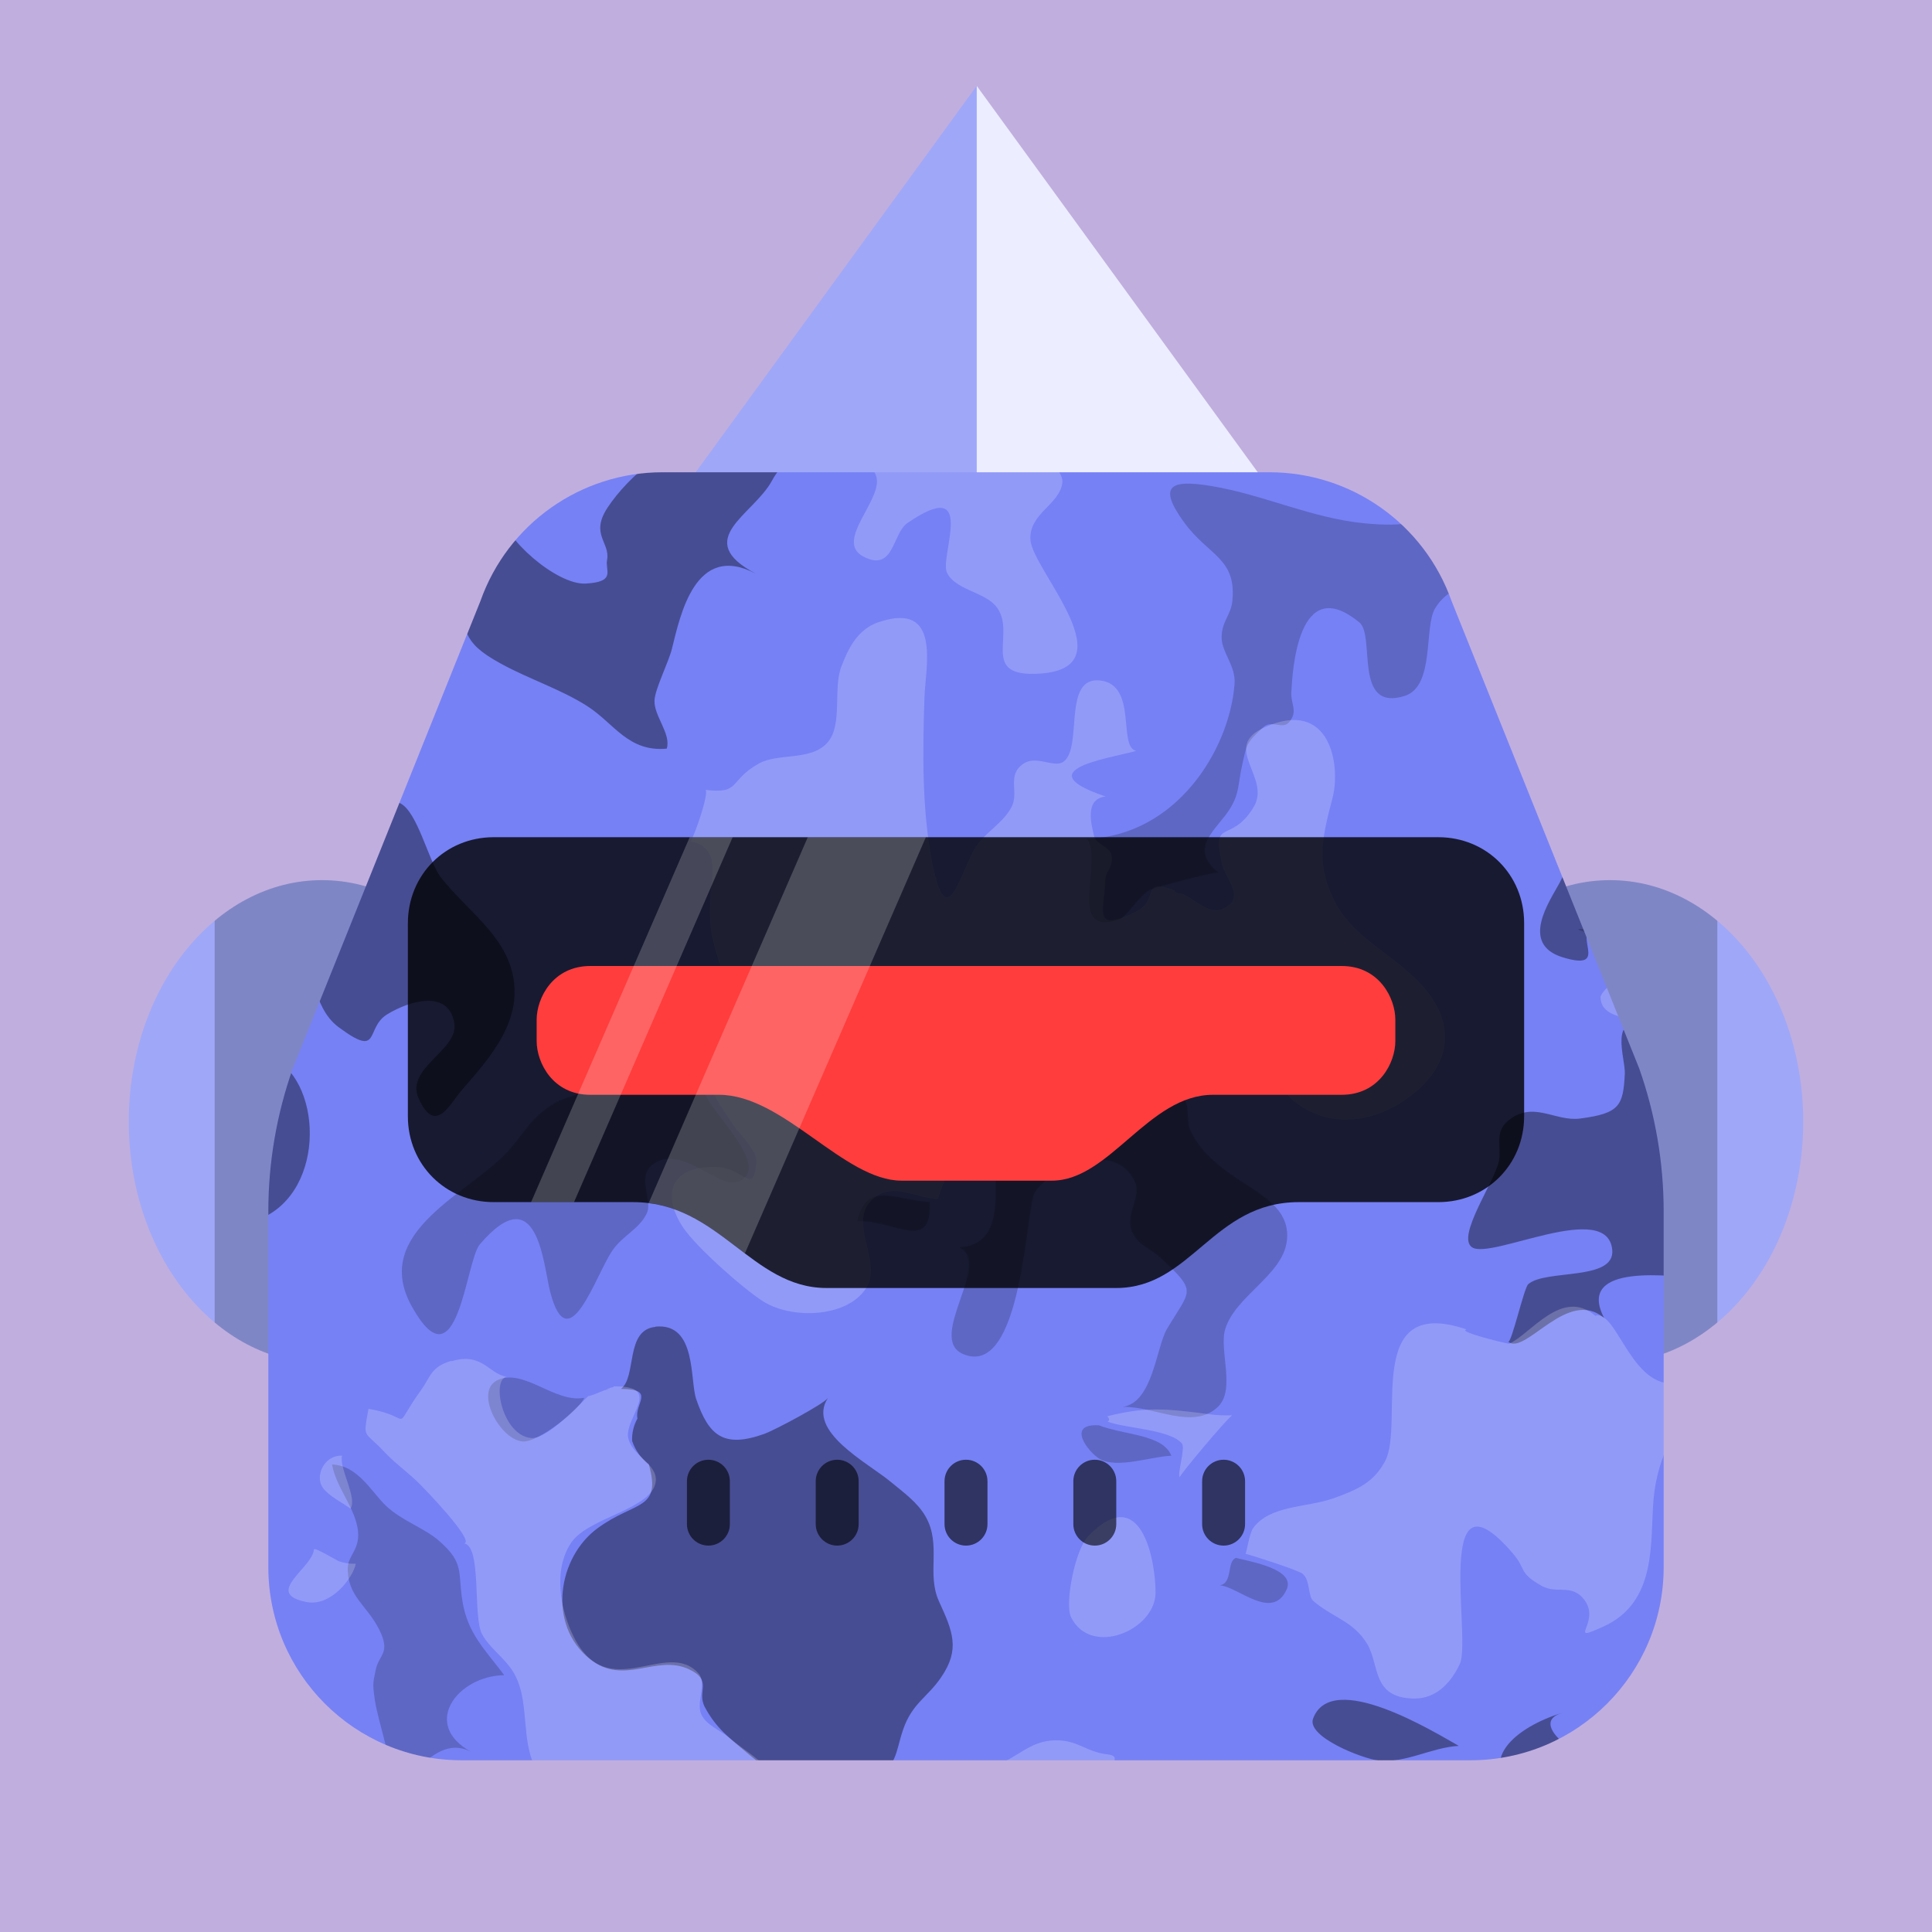
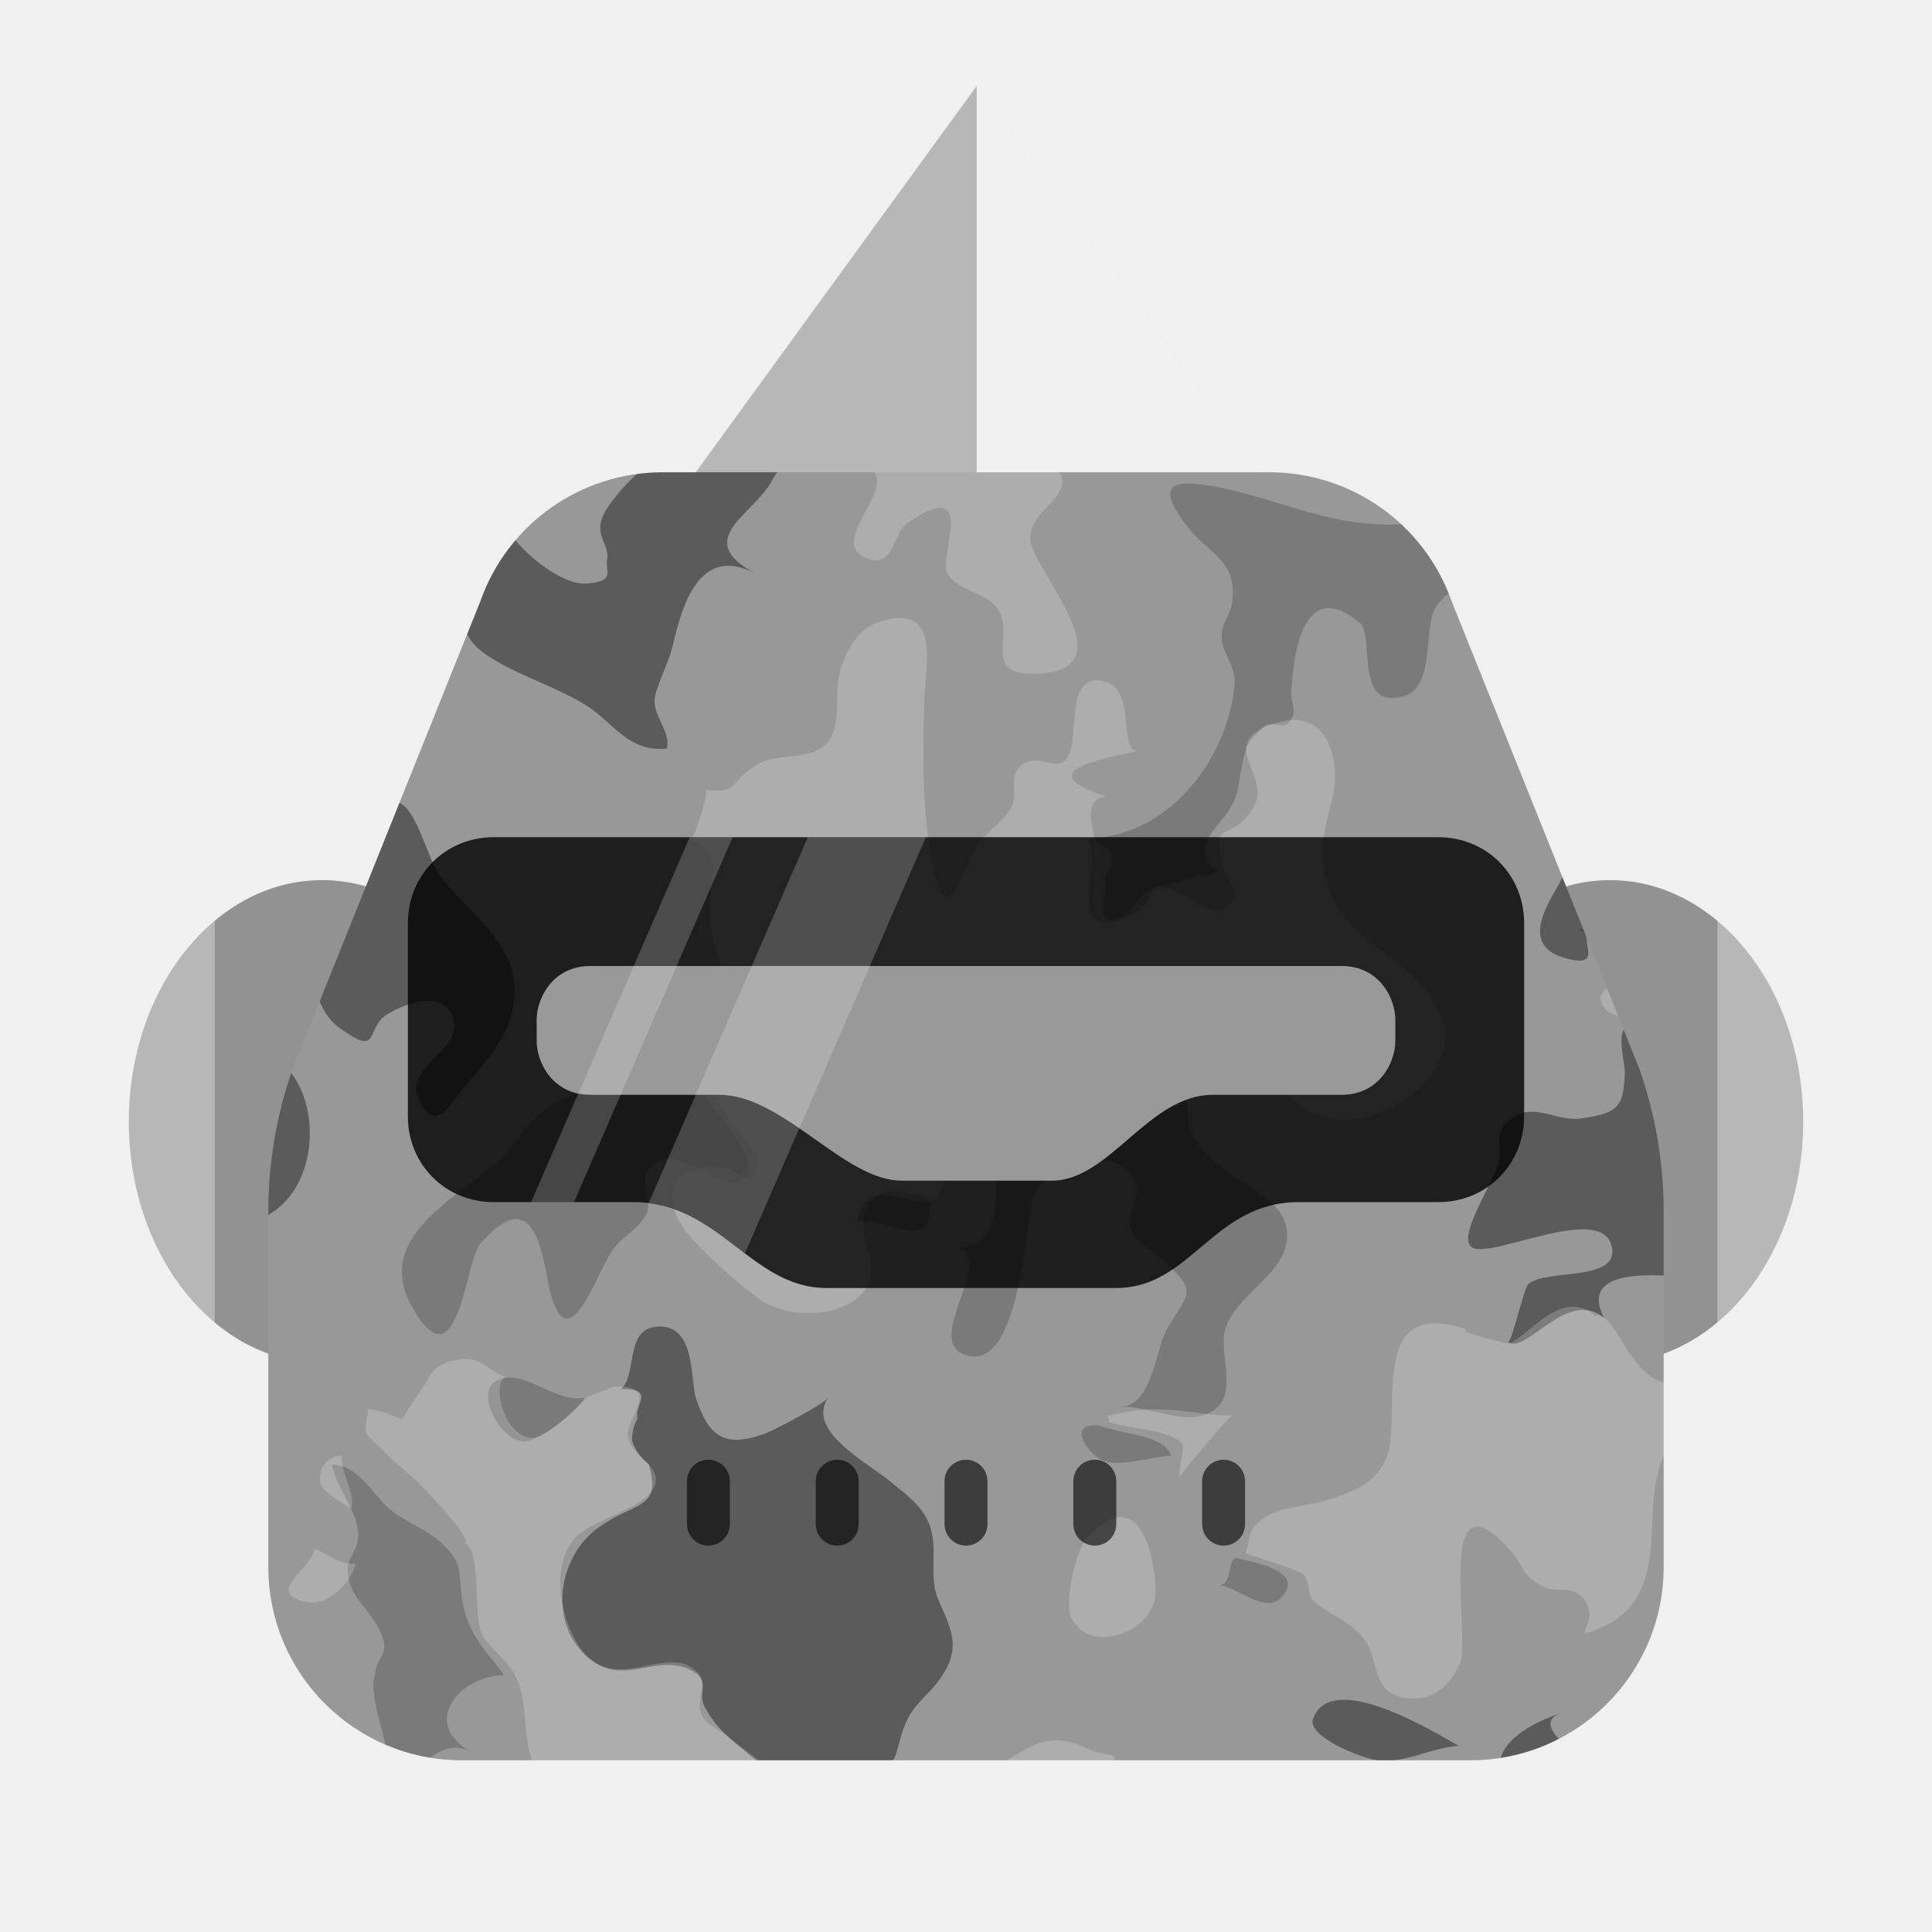
<svg xmlns="http://www.w3.org/2000/svg" viewBox="0 0 180 180" fill="none" shape-rendering="auto" aria-hidden="true">
  <defs>
    <g id="sides-round-1946f71d">
      <mask id="sidesRound-a" style="mask-type:luminance">
        <ellipse cx="144" cy="38.5" rx="18" ry="22.5" fill="white" />
        <ellipse cx="18" cy="22.5" rx="18" ry="22.5" transform="matrix(-1 0 0 1 42 16)" fill="white" />
      </mask>
      <g mask="url(#sidesRound-a)">
-         <path d="M-6 0h180v76H-6z" fill="#7681f5" />
+         <path d="M-6 0h180v76H-6z" fill="#989898" />
        <path d="M-6 0h180v76H-6z" fill="white" fill-opacity=".3" />
        <path fill="black" fill-opacity=".2" d="M14 0h140v76H14z" />
      </g>
    </g>
    <g id="top-pyramid-1946f71d">
      <mask id="topPyramid-a" style="mask-type:luminance">
        <path fill-rule="evenodd" clip-rule="evenodd" d="m42 8.6 32 44H10z" fill="white" />
      </mask>
      <g mask="url(#topPyramid-a)">
-         <path d="M-8 .6H92v52H-8z" fill="#7681f5" />
+         <path d="M-8 .6H92v52H-8z" fill="#989898" />
        <path d="M-8 .6H92v52H-8z" fill="white" fill-opacity=".3" />
        <path fill="white" fill-opacity=".8" d="M42 4.59h30v48H42z" />
      </g>
    </g>
    <g id="texture-camo01-1946f71d">
      <path d="M64.63 133.86c-5.15 0-3.32-2.39-1.95-1.65.64.34 1.1 1.23 1.77 1.49.13.05.12.1.18.16m110.1-3.67c1.4-.3.75 2.84.75 3.56-1.06 0-1.18-.59-1.04-1.3q-.5-.03 0-.05c.21-.94.82-2.05.3-2.24" fill="black" fill-opacity=".2" />
      <path d="M174.52 131.81q-.66-.04 0-.07zM49.94 99.44c2.43.1 3.67 2.58 5.04 3.87 1.49 1.4 3.56 2.05 4.93 3.25 2.38 2.09 1.73 2.84 2.17 5.59.48 3 2.02 4.44 3.9 6.92-4.37.07-7.8 4.61-3.04 7.17-4.36-2.34-6.32 6.5-8.15-1.2-.24-1-.72-2.64-.86-3.62-.25-1.67-.16-1.63.08-2.86.3-1.45 1.43-1.53.31-3.76s-2.96-3.07-2.92-5.72c.02-1.29 1.45-1.85.81-4.19-.5-1.87-1.95-3.53-2.27-5.45m84.23 8.71c1.52.38 5.55 1.07 4.7 2.95-1.36 2.96-4.51-.28-6.23-.4 1.26-.2.62-2.26 1.53-2.56m-12.8-12.35c2.4.93 6 .84 6.76 2.84-1.77.04-5.05 1.24-6.67.3-1.06-.63-3.16-3.3-.1-3.14M65.4 91.56c2.46-1.07 5.3 2.18 8.02 1.67-.26.93-4.25 4.2-5.74 4.07-2.13-.18-4.57-4.74-2.28-5.74m57.7-24.12c2.47-1.14 3.43-3.96 6.16-2.08.58.4.3 2.18.6 2.85.72 1.6 1.68 2.53 3.1 3.67 2.62 2.07 6.43 3.32 5.92 6.82-.44 3.12-4.77 5.06-5.72 8.1-.63 1.96 1.03 5.72-.74 7.32-2.33 2.12-5.78-.08-8.81-.05 2.79-.4 3.1-5.48 4.1-7.23 2.2-3.72 2.9-3.4-.5-6.58-1.13-1.1-2.25-1.14-2.82-2.74-.5-1.45.96-3.03.35-4.4-1.71-3.87-7.67-1.63-9.34 1-.82 1.3-1.13 17.45-6.7 15.02-3.38-1.5 2.82-8.53-.36-9.93 5.69-.32 2.1-8.76 4.08-11.54 2.12-3 3.2-1.7 5.1-.66 2.96 1.6 2.35 1.93 5.6.43m.5 26.63h-.22zm-47.86-1.6c-.2.13-.47 0-.36 0q.16.07.36 0m.28-33c.5-3.07.95-5.04 3.78-3.99.57.2.58 1.6 2.23 2 1.75.41 2.84-1.14 4.44-1.36.78 3.2-2.52 5.51-1.8 8.7.4 1.71 6.45 7.08 3.03 8.27-1.72.61-4.94-3.14-7.5-1.85-2.2 1.12-.33 3.41-.96 4.8-.7 1.48-2.22 2.04-3.2 3.46-1.58 2.3-4.1 10.4-5.8 3.86-.65-2.5-1.13-10.78-6.56-4.42-1.33 1.57-2.04 13.48-6.32 5.8-3.95-7.07 5.6-10.6 9.14-14.7 1.49-1.72 1.94-2.87 3.99-4.17 1.24-.78 3.33-.97 4.3-2 1.43-1.47.92-2.5 1.23-4.4m22.82 17.31c.9-3.8 3.42-2 6.76-1.8.22 4.82-3.3 1.65-6.76 1.8m8.19-8.96c1.26.12 1.28 2.74.45 3.3-1.31.9-2.2-2.91-.45-3.3m59.35-18.07c-1.53-.42 2.62-.23 2.1.93-.77-.1-1.36-.73-2.1-.93M163.48 1c1.63-.2 10.52-1.77 12-.5 1.16 1.02 0 5.65 0 6.97-3.3.15-4.63-9.1-8.54-3.9-2.24 3 1.2 7.63-1.33 10.8-3.15 4-10.2.9-12.9 5.3-1.07 1.76 0 7.29-2.85 8.17-4.8 1.5-2.7-5.59-4.2-6.84-5.72-4.74-6.24 4.47-6.35 6.46-.07 1.2.66 1.78-.21 2.83-.6.72-1.63-.26-2.4.46-1.6 1.5-1.53 1.55-1.96 3.48-.4 1.74-.25 2.64-1.1 4.04-1.15 1.94-4.05 3.7-1.12 6.02-.62-.03-6 1.42-6.36 1.6-.98.5-2.23 2.56-2.83 2.76-5.11 1.77-1.47-5.4-3.06-7.5 8.28-.28 13.26-8.22 13.75-14.4.14-1.7-1.18-2.94-1.2-4.3-.04-1.52.89-2.15 1-3.5.38-3.98-2.26-4.18-4.51-7.3-2.51-3.45-1.21-4 2.59-3.36 4.82.8 9.24 2.97 14.18 3.46 3.48.34 6.7.18 8.36-2.66.95-1.63 1.36-6.13-1.8-6.48 1.83-.3 2.9-1.27 5.12-1.4q1.5.6 3.16.73a6 6 0 0 0 2.52-.98m11.23 38.4c1.72-.82.79 3.7.79 4.14-.27 0-2.85-2.5-2.88-3.08.8-.05 1.4-.74 2.09-1.07M41.3 4.9c-1.42-.97 1-.21 1 .22 0 .26-1.38-.47-1-.21" fill="black" fill-opacity=".2" />
      <path d="M164.5 122.6c-2.93.9 1.08 3.79 2.5 4.18 1.75.49 2.35-.2 4.08-.29 2.17-.11 4.02.18 6.23.15 0 1.53-2.57 1.46-2.94 2.78-.84 2.99 2.94 2.6 2.94 4.4-2.61 0-6.24.4-8.8 0h-2.93l-.25-1.14a40 40 0 0 1-4.62-2.36c-4.51-3.15-.46-6.42 3.78-7.72m-84.42-36c3.87-.38 3.18 5.01 3.8 6.77 1.17 3.4 2.56 4.57 6.34 3.22.98-.35 5.57-2.8 5.93-3.35-2.05 3.12 3.69 6.02 5.86 7.83 1.2.99 2.5 1.92 3.24 3.23 1.5 2.62.06 5.32 1.25 7.91 1.28 2.79 1.98 4.45.2 7.05-1.27 1.88-2.7 2.42-3.54 4.86-.75 2.16-.5 3.57-3.1 4.8-4.63 2.25-8.1.2-11.16-2.37-1.93-1.63-3.14-2.48-4.22-4.5-.8-1.47.8-2.47-1.5-3.54-3.08-1.41-6.01 1.6-9.2-.93-4.02-3.2-3-9.5.72-12.21 3.47-2.55 5.98-1.63 4.76-5.93a4.6 4.6 0 0 1-1.56-2.2 4 4 0 0 1 .5-2.08c-.3-1.4 1.75-2.74-1.54-2.76 1.5-1.11.36-5.5 3.22-5.78m61.27 36.49c1.74-4.63 11.32 1.28 13.57 2.55-2.55.14-4.92 1.64-7.5 1.36-1.43-.16-6.72-2.2-6.07-3.91m29.04-60.05c.08-1.51-1.63-5.65 2.2-4.68 4.58 1.17-1.87 9.6 4.73 7.86v15.85c-2.28-.15-11.6-1.55-8.85 3.72-3.4-2.92-7.34 3.52-8.95 2.19.3.23 1.47-5 1.87-5.35 1.58-1.43 8.1-.27 7.83-3.2-.46-4.73-11.3.94-13.06-.24-1.5-1 2.1-6.07 2.5-8.05.25-1.24-.44-2.65.8-3.7 2.35-2 4.42.07 6.78-.25 3.67-.48 4-1.2 4.15-4.16M33.13 31.15c-3.35 1.58 1.97 8.38 2.62 10.86 1.2 4.62 4.57 6.3 6.4 1 1.6-4.55 4.64-2.17 6.52-5.64 1.38-2.55.33-4.8 3.23-2 .44.45-.56 1.95.14 2.47 1.36 1 2.92-.65 4.25 0 1.63.82 2.63 5.4 3.77 6.88 2.4 3.08 5.97 5.33 6.74 9.2.83 4.14-1.94 7.43-4.73 10.59-1.12 1.27-2.5 4.37-4.08.8-1.23-2.81 3.73-4.48 3.34-6.95-.5-3.2-4.14-2.15-6.25-.86-2.1 1.27-.53 4.17-4.53 1.2-2.67-1.98-1.84-5.74-5.1-7.33-3.68-1.8-6.36.74-5.61 3.87.73 3.01 4.65 5.42 6.48 7.99 3.3 4.65 1.52 14.9-7.36 13.8-3.97-.49-5.65-4.8-7.82-7.08-1.03-1.08-3.07-3.52-5.07-3.45-2.4.08-.51 1.34-2.25 2.65-.51.39-2.93 2.93-3.35 1.66-.36-1.12 2.27-2.34 2.78-3.18 1.52-2.5.76-4.97.2-7.6-.64-3.02-.66-6.24-1.62-9.21-.74-2.3-2.32-4.1-2.38-6.5-.04-1.93-.12-4.3-.1-6.17.03-2.15-.42-2.26 1.87-3.64 3.35-2.02 8.33-1.67 11.9-3.36M170.38 9.5c1.13-.59 6.28.7 6.94 1.54 1.56 1.96 0 10.37 0 12.82 0 3.14 1.46 8.74 0 11.54q.76 1.66-.97 1.3-1.1-.15-2 .48c-.26.69-.13.97-.16 1.67-.12 3.17 3.56 6 2.92 9.7-.22 1.38-.47 3.1-2.3 3.66-3 .96-2.47-1.42-4.53-1.64.4-.88-2.8-1.57-2.57-.98-2.46.1 1.5 4.02-3.12 2.6-4.04-1.25-1.18-5.27-.28-6.95 3.9-7.31-6.2-9.5-4.64-17.13.8-3.92 3.11-2.2 5.8-4.71 2.84-2.7-.88-3.65.94-6.32 1.17-1.7 4.77-.75 5.73-2.38 1.51-2.54-4.54-3.68-1.72-5.16M85.5 3.68c1-.03 5.2.92 5.79 1.63 1.25 1.48.74.43-.37 2.48-1.73 3.2-7.52 5.48-1.5 8.66-5.68-3-7.05 3.95-7.82 7-.3 1.23-1.58 3.75-1.62 4.8-.07 1.46 1.57 3.11 1.14 4.5-3.6.33-4.9-2.36-7.42-3.97-2.44-1.56-5.43-2.52-8-3.93-4.16-2.26-2.6-3.03-4.9-6-.37-.48-4-2.8-4-2.77 6.35.05.2-3.26.87-6 .42-1.7 7.2-6.2 9.45-5.5 4.7 1.45-1.38 4.23-1.36 6.26.03 2.2 5.1 6.68 7.8 6.53 2.88-.16 1.8-1.2 2-2.21.3-1.63-1.6-2.36.04-4.86 1.93-2.92 6.08-6.53 9.9-6.62" fill="black" fill-opacity=".4" />
      <path d="M116.84 125.17c2.43-.25 3.22 1.05 5.34 1.28s-1.37 2.22-1.64 2.37c-3.19 1.72-3.96-.4-6.34-.02-4.88.78-1.18 1.98-3.27 3.96-2.23 2.1-14.19.63-17.99.63.86-5.53 14.83-4.26 19.2-6.05 1.6-.67 2.8-1.97 4.7-2.17M61.07 89.82c2.88-.86 3.44 1.18 5.13 1.45-1.44.27-.4 5.47 2.29 5.71 1.61.15 5.24-3.91 5.32-3.91.43-.03 2.16-.87 2.27-.82.05-.03.14-.05.07-.08 4.75-.11 1 2.9 1.38 4.8.34 1.65 2.7 2.4 2.57 4-.23 2.64-6.24 3.36-7.87 5.74-1.71 2.52-1.07 6.25.25 8.84 3.22 6.33 8.63.04 11.6 3.36.82.93-.3 2.82.3 3.9.5.94 1.67 1.37 2.5 2.05 1.54 1.29 3.14 2.1 4.28 3.7.14.19.25.39.67.59-.2.04-.84 1.97-1.46 2.47-2.57 2.1-11.91 2.39-15.2 1.77-3.74-.74-1.35-.29-3.24-2.3-.3-.35-.8-.69-1.02-1.06-.43-.71-1.4-1.21-1.84-1.96-1.74-2.98-.53-6.7-2.37-9.48-.78-1.18-2.14-2.11-2.8-3.36-.86-1.68 0-8.12-1.64-8.43 1-.24-3.82-5.23-4.35-5.73-1-.96-2.2-1.83-3.13-2.83-1.9-2.03-1.96-1.11-1.45-3.98 4.45.74 1.98 2.32 4.9-1.75.9-1.25.9-2.15 2.8-2.72m98.58-1.6c2-.9 4.94-5.26 8.02-2.6 2.08-.66 3.42 7.4 8.05 6.19 3.3-.87-.66 4.6-1 5.3a15 15 0 0 0-1.62 5.58c-.35 3.86.43 9.6-4.71 11.9-3.48 1.58-.2-.34-1.7-2.45-1.16-1.62-2.57-.56-4-1.35-2.25-1.27-1.37-1.5-2.74-3.08-7.43-8.6-3.8 8-4.9 10.34-.7 1.5-2.03 3.27-4.3 3.23-3.94-.08-3.15-3.14-4.34-5.1-1.3-2.13-3.14-2.4-5-3.98-.54-.45-.27-1.92-1-2.54-.45-.36-4.72-1.72-5.33-1.87.08-.02.38-1.94.7-2.37 1.57-2.18 4.94-1.9 7.5-2.8 2.35-.83 3.79-1.55 4.8-3.45 1.89-3.5-2.15-15.6 7.6-12.28-1.02.2 4.06 1.4 3.95 1.33m-39.21 17.93c4.94-5.13 6.28 2.22 6.28 5.26 0 3.48-6 6.05-7.87 2.3-.62-1.24.37-6.3 1.59-7.56m-72.1 1.23c-.01-.22 2.14 1.04 2.27 1.1q.75.27 1.6.24c-.3 1.4-2.34 4-4.58 3.57-4.1-.8.55-3.15.68-4.91m2.62-8.73c-.3 1.18 1.45 3.94.78 4.93-.82-.6-2-1.15-2.58-1.95-.75-1.04.1-3.04 1.8-2.98m71.28-3.67c3.57-.88 5.2-.76 9.92-.14q.86.08 1.73.05c-.67.5-5 5.7-4.88 5.76-.28-.16.54-2.73.2-3.13-1.13-1.33-5.26-1.4-6.93-2.04q.3-.15-.03-.5m-21.25-74c5.85-1.96 4.3 4.26 4.22 7.03-.17 5.09-.25 10.54.75 15.49 1.22 5.97 2.2 2.1 3.72-1.04.84-1.72 2.73-2.55 3.62-4.2.77-1.41-.46-2.95 1.09-4.05 1.23-.88 2.87.4 3.75-.2 1.87-1.26-.13-8 3.45-7.58 3.52.42 1.6 6.22 3.36 6.56-2.9.77-10.14 1.8-2.85 4.25-2.08.2-1.28 2.83-1.07 3.75.13.62 1.5 1.02 1.6 1.67.22 1.26-.54 1.43-.57 2.4-.11 2.9-1.21 4.9 2.85 2.9 2.23-1.1.35-3.16 3.56-2.01q.12.28.5.34c.7-.21 2.52 2.04 3.95 1.44 2.37-.98.27-2.9 0-4.17-1-4.48.8-1.8 2.95-5.32 1.72-2.8-3.13-5.6 1.08-7.47 6.09-2.7 7.05 3.57 6.29 6.56-.88 3.42-1.6 5.88.03 9.34s4.83 4.78 7.67 7.5c3.59 3.43 3.88 7.52-.21 10.8-3.28 2.63-7.68 3.4-11.1.66-1.37-1.11-1.47-3.01-3.42-3.87-4.8-2.14-2.12-2.46-4.03-5.6-2.07-3.4-7.93-2.42-11.46-2.4-3.16 0-2.68-.64-5 1.35-1.52 1.3-3 3.1-4.7 4.53-1.92 1.62-6.4 5.7-3.12 7.97-1.6.35-1.1 3.06 0 3.67a20 20 0 0 0-1.43 3.47c-2.34-.14-4.33-1.7-6.22.14-2.06 2 .9 5.66-.35 7.94-1.6 2.93-6.9 3.2-9.7 1.46-1.9-1.2-6.24-5.07-7.45-6.86-2.06-3.06-1.24-5.8 3.08-5.68 2.6.06 3.4 2.73 3.73-.38.1-1.12-1.6-2.7-2.2-3.58-2.07-3.11-3-4.15-1.53-7.7 1.16-2.75 1.62-3.5.6-6.4-1.08-3.12-1.4-4.44-1.12-7.75.1-1.22.83-4.11-1.9-4.5.37-.54 1.74-4.45 1.4-4.82 3.34.4 2.1-.85 4.97-2.45 1.85-1.03 4.9-.2 6.43-2 1.4-1.64.47-5.06 1.26-7.04.6-1.55 1.43-3.46 3.5-4.15m74.9 28.68c.2-.11.84 16.67.16 16.46-4.5 2.67-2.11-6.35-2.6-7-1.14-1.53-5.17-.76-5.23-3.16-.02-.6 2.1-2.22 2.63-2.58.4-.26.03-.92.49-1.23.3-.2 1.7.56 2.2.18.84-.63 1.7-2.3 2.34-2.67" fill="white" fill-opacity=".2" />
      <path d="M92.9 1.16c.56-1.03 2.93-.58 4.47-.58h13.3c-1.86.74.15 1.5 1.1 1.7.78-.22 6.37 3.92 6.21 5.65-.2 2.08-3.17 2.9-2.97 5.4.23 2.9 9.5 12.27.33 12.45-5.08.1-1.5-3.95-3.6-6.36-1.13-1.28-3.79-1.5-4.52-3.08-.7-1.52 2.9-9.13-3.69-4.6-1.4.97-1.23 4.6-4.08 3.12s2.09-5.5 1.13-7.64c-1.08-2.43-5.08-2.6-7.34-3.4-.54-.2-.57-2.25-.35-2.66m74.61 12.62c1.36-1.8-2.65-12.47 3.08-11.76 2.3.28 3.74 4.52 5.42 5.72.78.55.43 2.55.43 3.54-2.09.1-4.7-2.68-6.9-1.53-3.12 1.64 1.61 2.17 2.12 3.31 2.38 5.42-3.85.74-4.16.72M62.25 2.41c-.4-2.97 2.6-2.23 4.18-.65.3.3 2.1 3.53.9 3.1-1.92 1.36-4.88-.94-5.08-2.45M80.35.58c-1.3.72-7.53 4.4-7.86.92l-.07-.92z" fill="white" fill-opacity=".2" />
    </g>
    <g id="head-square04-1946f71d">
      <mask id="headSquare04-a" style="mask-type:luminance">
        <path fill-rule="evenodd" clip-rule="evenodd" d="M0 102V68.85a40 40 0 0 1 2.28-13.31L19.76 12A18 18 0 0 1 36.74 0h56.52a18 18 0 0 1 16.98 12l17.48 43.54a40 40 0 0 1 2.28 13.3V102a18 18 0 0 1-18 18H18a18 18 0 0 1-18-18" fill="white" />
      </mask>
      <g mask="url(#headSquare04-a)">
-         <path d="M-2-2h134v124H-2z" fill="#7681f5" />
+         <path d="M-2-2h134v124H-2z" fill="#989898" />
        <use transform="translate(-44 -7)" href="#texture-camo01-1946f71d" />
      </g>
    </g>
    <g id="mouth-grill01-1946f71d">
      <rect x="8" y="8" width="4" height="8" rx="2" fill="black" fill-opacity=".6" />
      <rect x="32" y="8" width="4" height="8" rx="2" fill="black" fill-opacity=".6" />
      <rect x="20" y="8" width="4" height="8" rx="2" fill="black" fill-opacity=".6" />
      <rect x="44" y="8" width="4" height="8" rx="2" fill="black" fill-opacity=".6" />
      <rect x="56" y="8" width="4" height="8" rx="2" fill="black" fill-opacity=".6" />
    </g>
    <g id="eyes-shade01-1946f71d">
      <path d="M96 2H8c-4.5 0-8 3.5-8 8.03V28c0 4.5 3.5 8 8 8h13c8 0 11 8 18 8h27c7 0 9-8 17-8h13c4.5 0 8-3.5 8-8V10c0-4.5-3.5-8-8-8" fill="black" fill-opacity=".8" />
-       <path d="M87 14H17c-3.5 0-5 3-5 5v2c0 2 1.5 5 5 5h12c6 0 11.62 8 17 8h14c5.38 0 9-8 15-8h12c3.5 0 5-3 5-5v-2c0-2-1.5-5-5-5" fill="#FF3D3D" />
+       <path d="M87 14H17c-3.5 0-5 3-5 5v2c0 2 1.5 5 5 5h12c6 0 11.62 8 17 8h14c5.38 0 9-8 15-8h12c3.5 0 5-3 5-5v-2c0-2-1.5-5-5-5" fill="#999999" />
      <path d="M31.4 40.78c-2.63-1.98-5.23-4.22-8.96-4.7L37.26 2h11zM15.48 36h-4L26.26 2h4z" fill="white" fill-opacity=".2" />
    </g>
    <clipPath id="clip-1946f71d">
      <rect width="180" height="180" rx="0" ry="0" />
    </clipPath>
  </defs>
  <g clip-path="url(#clip-1946f71d)">
-     <rect width="180" height="180" fill="#c0aede" />
    <use transform="translate(6 66)" href="#sides-round-1946f71d" />
    <use transform="translate(49 -.6)" href="#top-pyramid-1946f71d" />
    <use transform="translate(25 44)" href="#head-square04-1946f71d" />
    <use transform="translate(56 128)" href="#mouth-grill01-1946f71d" />
    <use transform="translate(38 76)" href="#eyes-shade01-1946f71d" />
  </g>
</svg>
